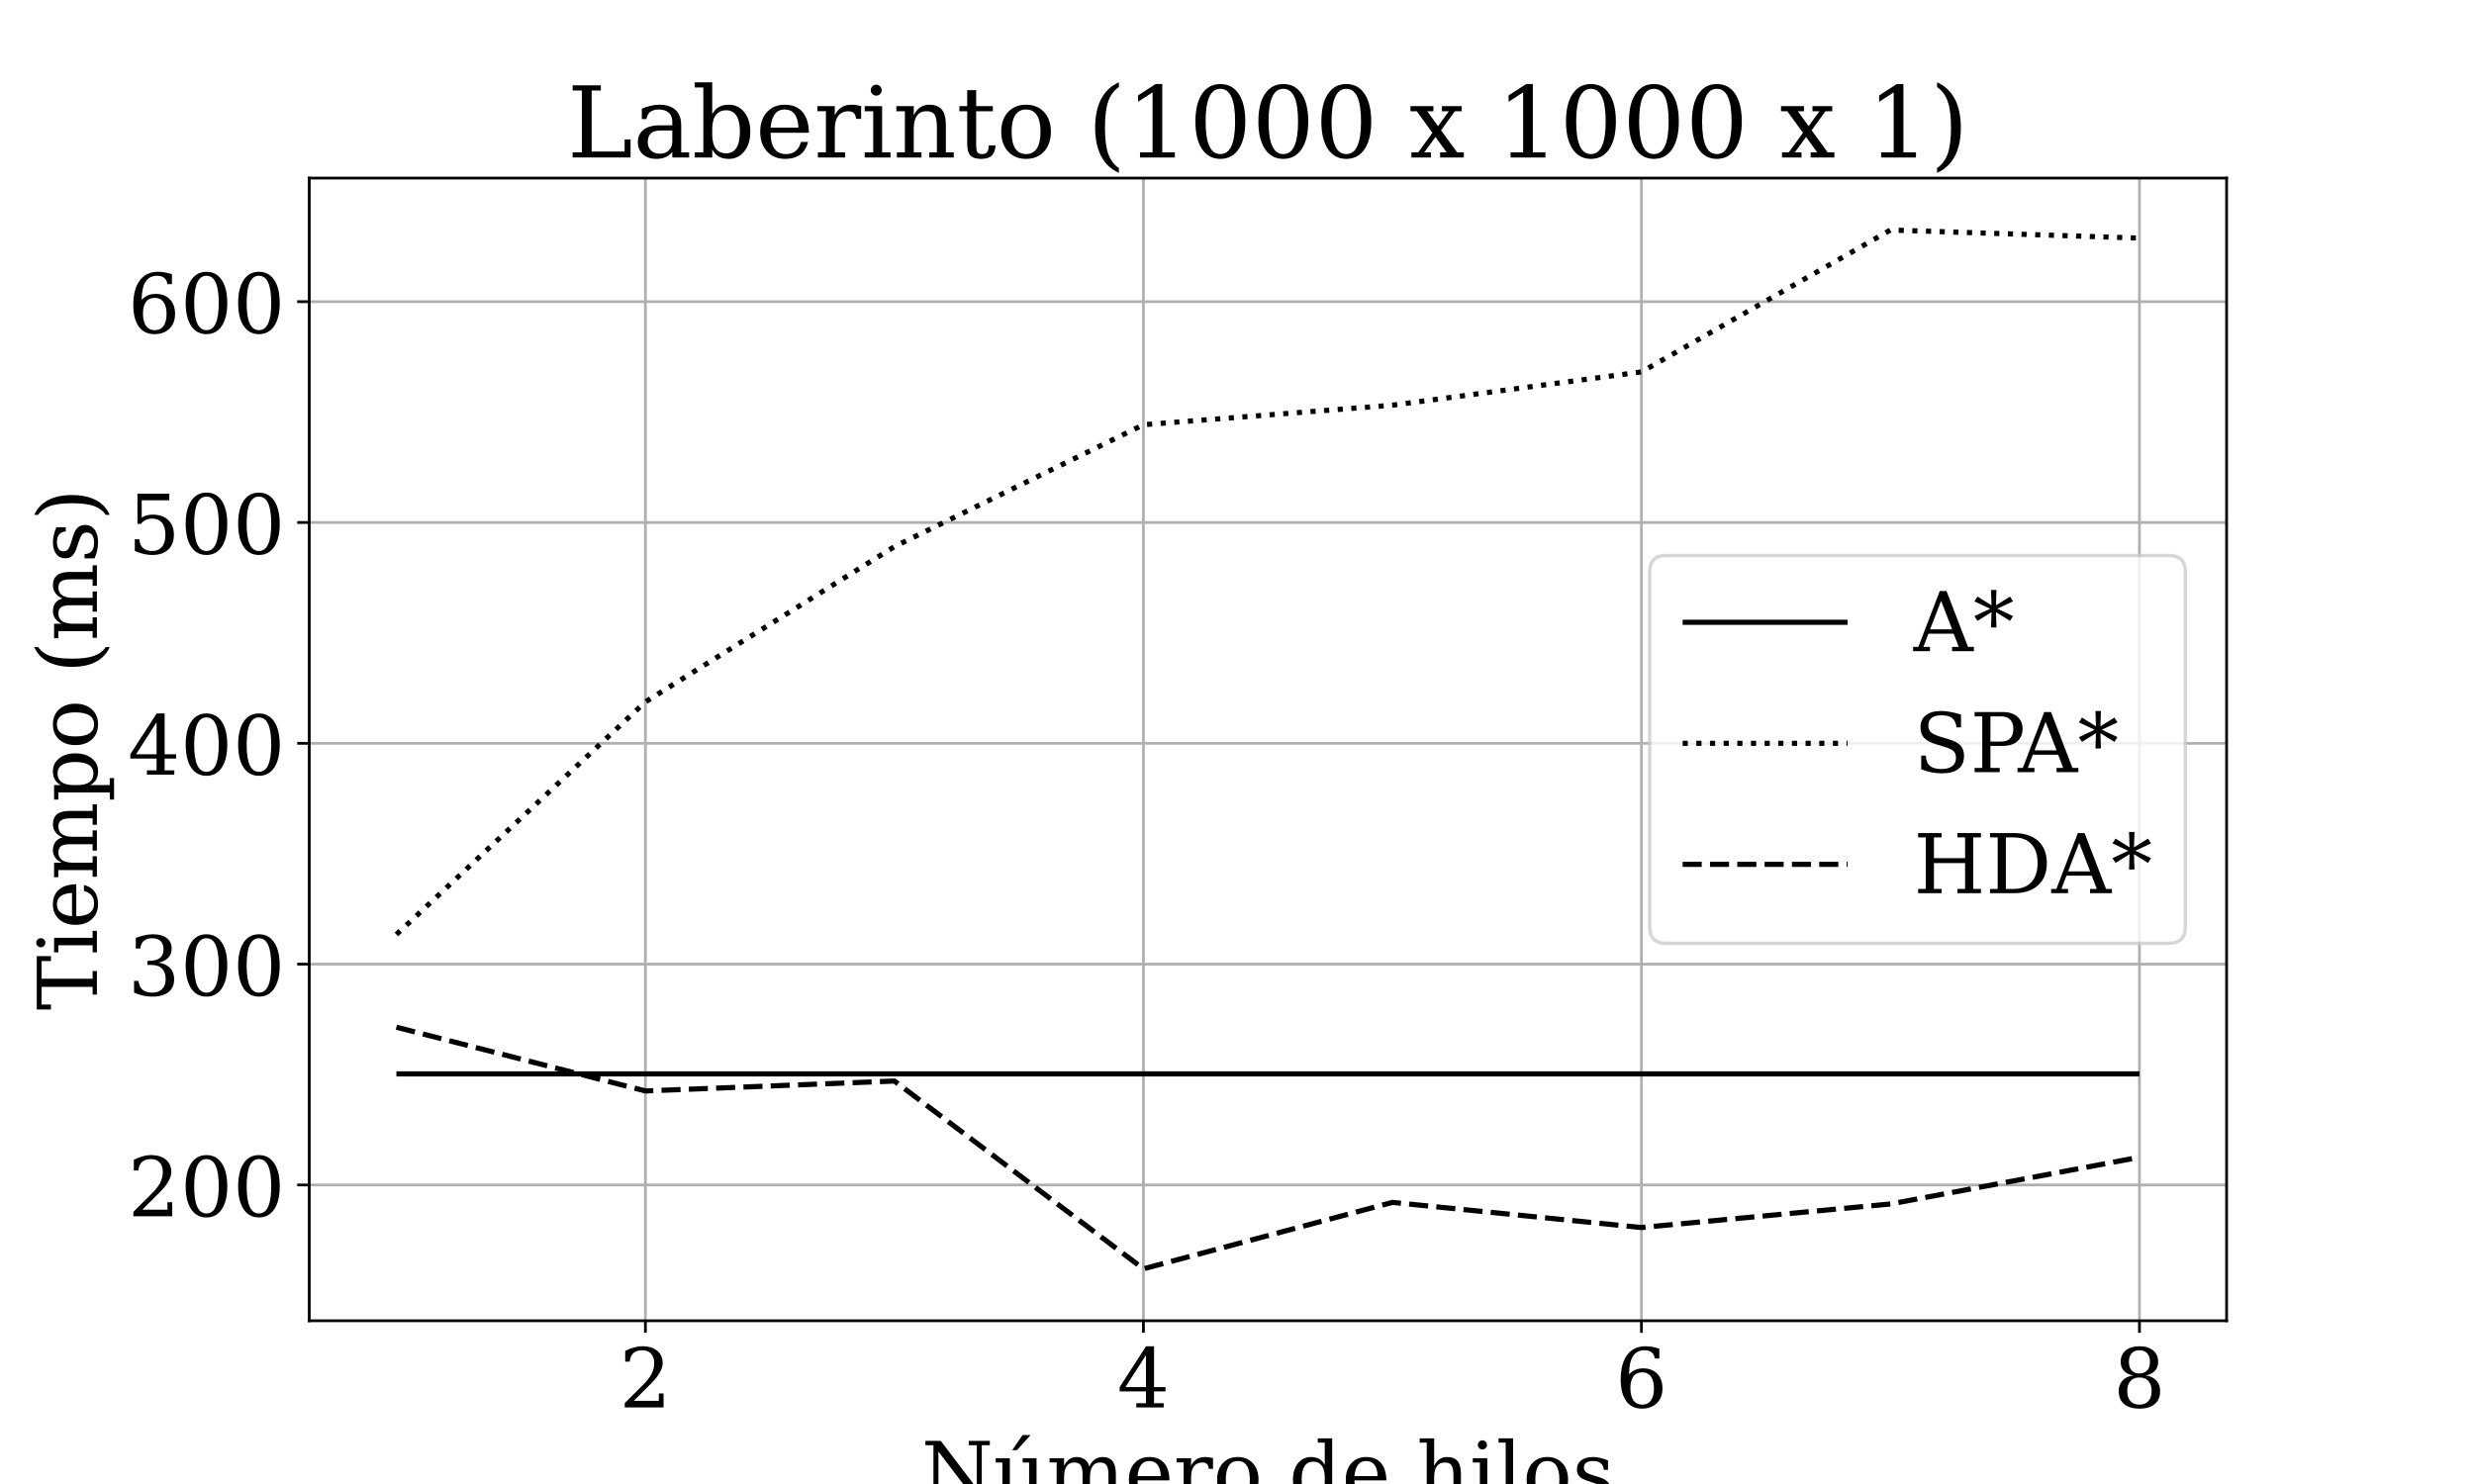
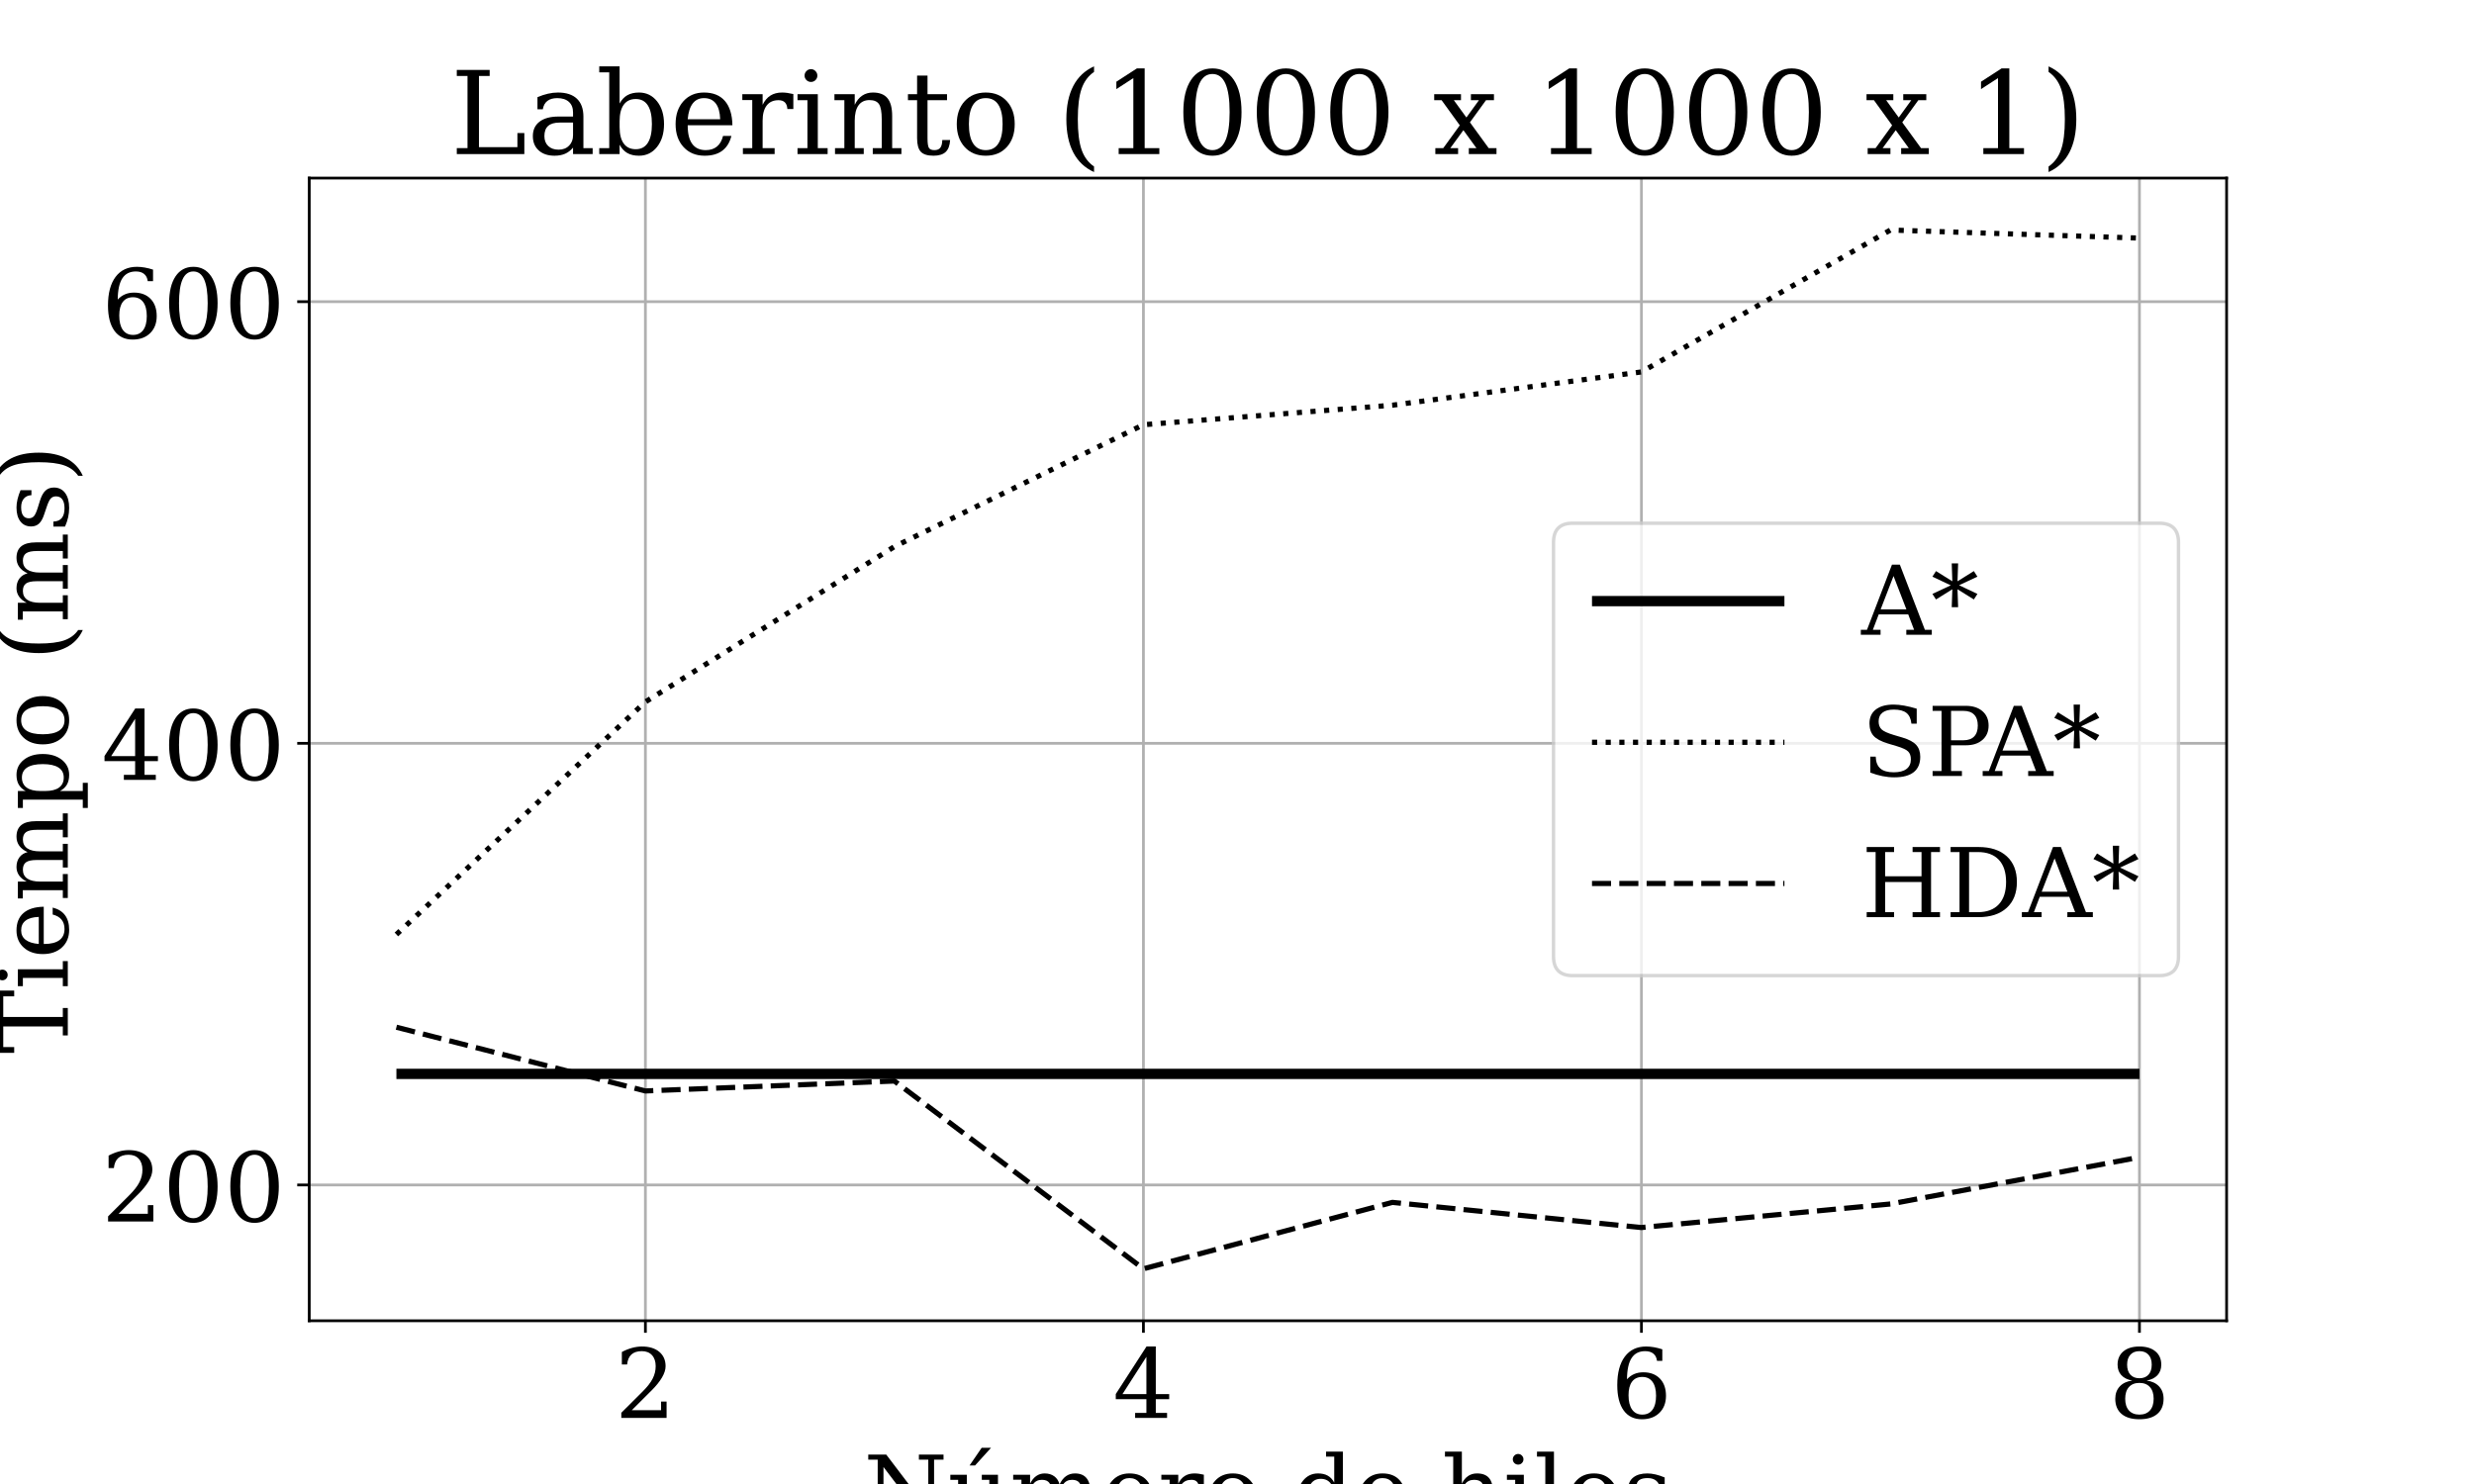
<svg xmlns="http://www.w3.org/2000/svg" xmlns:xlink="http://www.w3.org/1999/xlink" width="720pt" height="432pt" viewBox="0 0 720 432" version="1.1">
  <defs>
    <style type="text/css">*{stroke-linejoin: round; stroke-linecap: butt}</style>
  </defs>
  <g id="figure_1">
    <g id="patch_1">
      <path d="M 0 432  L 720 432  L 720 0  L 0 0  z " style="fill: #ffffff" />
    </g>
    <g id="axes_1">
      <g id="patch_2">
        <path d="M 90 384.48  L 648 384.48  L 648 51.84  L 90 51.84  z " style="fill: #ffffff" />
      </g>
      <g id="matplotlib.axis_1">
        <g id="xtick_1">
          <g id="line2d_1">
-             <path d="M 187.831 384.48  L 187.831 51.84  " clip-path="url(#p6b75eb0a8a)" style="fill: none; stroke: #b0b0b0; stroke-width: 0.8; stroke-linecap: square" />
+             <path d="M 187.831 384.48  L 187.831 51.84  " clip-path="url(#p260bf3b582)" style="fill: none; stroke: #b0b0b0; stroke-width: 0.8; stroke-linecap: square" />
          </g>
          <g id="line2d_2">
            <defs>
-               <path id="m449dcc0417" d="M 0 0  L 0 3.5  " style="stroke: #000000; stroke-width: 0.8" />
-             </defs>
-             <g>
-               <use xlink:href="#m449dcc0417" x="187.831" y="384.48" style="stroke: #000000; stroke-width: 0.8" />
+               <path id="m8ec7003265" d="M 0 0  L 0 3.5  " style="stroke: #000000; stroke-width: 0.8" />
+             </defs>
+             <g>
+               <use xlink:href="#m8ec7003265" x="187.831" y="384.48" style="stroke: #000000; stroke-width: 0.8" />
            </g>
          </g>
          <g id="text_1">
-             <g transform="translate(180.1962 409.7163) scale(0.24 -0.24)">
+             <g transform="translate(178.9237 412.7556) scale(0.28 -0.28)">
              <defs>
                <path id="DejaVuSerif-32" d="M 819 3553  L 469 3553  L 469 4384  Q 803 4563 1142 4656  Q 1481 4750 1806 4750  Q 2534 4750 2956 4397  Q 3378 4044 3378 3438  Q 3378 2753 2422 1800  Q 2347 1728 2309 1691  L 1131 513  L 3078 513  L 3078 1088  L 3444 1088  L 3444 0  L 434 0  L 434 341  L 1850 1753  Q 2319 2222 2519 2614  Q 2719 3006 2719 3438  Q 2719 3909 2473 4175  Q 2228 4441 1797 4441  Q 1350 4441 1106 4219  Q 863 3997 819 3553  z " transform="scale(0.015625)" />
              </defs>
              <use xlink:href="#DejaVuSerif-32" />
            </g>
          </g>
        </g>
        <g id="xtick_2">
          <g id="line2d_3">
-             <path d="M 332.766 384.48  L 332.766 51.84  " clip-path="url(#p6b75eb0a8a)" style="fill: none; stroke: #b0b0b0; stroke-width: 0.8; stroke-linecap: square" />
+             <path d="M 332.766 384.48  L 332.766 51.84  " clip-path="url(#p260bf3b582)" style="fill: none; stroke: #b0b0b0; stroke-width: 0.8; stroke-linecap: square" />
          </g>
          <g id="line2d_4">
            <g>
-               <use xlink:href="#m449dcc0417" x="332.766" y="384.48" style="stroke: #000000; stroke-width: 0.8" />
+               <use xlink:href="#m8ec7003265" x="332.766" y="384.48" style="stroke: #000000; stroke-width: 0.8" />
            </g>
          </g>
          <g id="text_2">
-             <g transform="translate(325.1312 409.7163) scale(0.24 -0.24)">
+             <g transform="translate(323.8587 412.7556) scale(0.28 -0.28)">
              <defs>
                <path id="DejaVuSerif-34" d="M 2234 1581  L 2234 4063  L 641 1581  L 2234 1581  z M 3609 0  L 1484 0  L 1484 331  L 2234 331  L 2234 1247  L 197 1247  L 197 1588  L 2241 4750  L 2859 4750  L 2859 1581  L 3750 1581  L 3750 1247  L 2859 1247  L 2859 331  L 3609 331  L 3609 0  z " transform="scale(0.015625)" />
              </defs>
              <use xlink:href="#DejaVuSerif-34" />
            </g>
          </g>
        </g>
        <g id="xtick_3">
          <g id="line2d_5">
-             <path d="M 477.701 384.48  L 477.701 51.84  " clip-path="url(#p6b75eb0a8a)" style="fill: none; stroke: #b0b0b0; stroke-width: 0.8; stroke-linecap: square" />
+             <path d="M 477.701 384.48  L 477.701 51.84  " clip-path="url(#p260bf3b582)" style="fill: none; stroke: #b0b0b0; stroke-width: 0.8; stroke-linecap: square" />
          </g>
          <g id="line2d_6">
            <g>
-               <use xlink:href="#m449dcc0417" x="477.701" y="384.48" style="stroke: #000000; stroke-width: 0.8" />
+               <use xlink:href="#m8ec7003265" x="477.701" y="384.48" style="stroke: #000000; stroke-width: 0.8" />
            </g>
          </g>
          <g id="text_3">
-             <g transform="translate(470.0663 409.7163) scale(0.24 -0.24)">
+             <g transform="translate(468.7938 412.7556) scale(0.28 -0.28)">
              <defs>
                <path id="DejaVuSerif-36" d="M 2094 219  Q 2534 219 2771 542  Q 3009 866 3009 1472  Q 3009 2078 2771 2401  Q 2534 2725 2094 2725  Q 1647 2725 1412 2412  Q 1178 2100 1178 1509  Q 1178 888 1415 553  Q 1653 219 2094 219  z M 1075 2569  Q 1288 2803 1556 2918  Q 1825 3034 2163 3034  Q 2859 3034 3264 2615  Q 3669 2197 3669 1472  Q 3669 763 3233 336  Q 2797 -91 2069 -91  Q 1278 -91 853 498  Q 428 1088 428 2181  Q 428 3406 931 4078  Q 1434 4750 2350 4750  Q 2597 4750 2869 4703  Q 3141 4656 3425 4563  L 3425 3794  L 3072 3794  Q 3034 4109 2831 4275  Q 2628 4441 2284 4441  Q 1678 4441 1381 3981  Q 1084 3522 1075 2569  z " transform="scale(0.015625)" />
              </defs>
              <use xlink:href="#DejaVuSerif-36" />
            </g>
          </g>
        </g>
        <g id="xtick_4">
          <g id="line2d_7">
-             <path d="M 622.636 384.48  L 622.636 51.84  " clip-path="url(#p6b75eb0a8a)" style="fill: none; stroke: #b0b0b0; stroke-width: 0.8; stroke-linecap: square" />
+             <path d="M 622.636 384.48  L 622.636 51.84  " clip-path="url(#p260bf3b582)" style="fill: none; stroke: #b0b0b0; stroke-width: 0.8; stroke-linecap: square" />
          </g>
          <g id="line2d_8">
            <g>
-               <use xlink:href="#m449dcc0417" x="622.636" y="384.48" style="stroke: #000000; stroke-width: 0.8" />
+               <use xlink:href="#m8ec7003265" x="622.636" y="384.48" style="stroke: #000000; stroke-width: 0.8" />
            </g>
          </g>
          <g id="text_4">
-             <g transform="translate(615.0014 409.7163) scale(0.24 -0.24)">
+             <g transform="translate(613.7289 412.7556) scale(0.28 -0.28)">
              <defs>
                <path id="DejaVuSerif-38" d="M 2981 1275  Q 2981 1775 2732 2051  Q 2484 2328 2034 2328  Q 1584 2328 1336 2051  Q 1088 1775 1088 1275  Q 1088 772 1336 495  Q 1584 219 2034 219  Q 2484 219 2732 495  Q 2981 772 2981 1275  z M 2853 3541  Q 2853 3966 2637 4203  Q 2422 4441 2034 4441  Q 1650 4441 1433 4203  Q 1216 3966 1216 3541  Q 1216 3113 1433 2875  Q 1650 2638 2034 2638  Q 2422 2638 2637 2875  Q 2853 3113 2853 3541  z M 2516 2484  Q 3047 2413 3344 2092  Q 3641 1772 3641 1275  Q 3641 619 3225 264  Q 2809 -91 2034 -91  Q 1263 -91 845 264  Q 428 619 428 1275  Q 428 1772 725 2092  Q 1022 2413 1556 2484  Q 1084 2569 832 2842  Q 581 3116 581 3541  Q 581 4103 968 4426  Q 1356 4750 2034 4750  Q 2713 4750 3100 4426  Q 3488 4103 3488 3541  Q 3488 3116 3236 2842  Q 2984 2569 2516 2484  z " transform="scale(0.015625)" />
              </defs>
              <use xlink:href="#DejaVuSerif-38" />
            </g>
          </g>
        </g>
        <g id="text_5">
-           <g transform="translate(268.1306 436.9438) scale(0.24 -0.24)">
+           <g transform="translate(251.3191 443.8544) scale(0.28 -0.28)">
            <defs>
              <path id="DejaVuSerif-4e" d="M 313 0  L 313 331  L 941 331  L 941 4331  L 313 4331  L 313 4666  L 1509 4666  L 4306 984  L 4306 4331  L 3681 4331  L 3681 4666  L 5319 4666  L 5319 4331  L 4691 4331  L 4691 -91  L 4313 -91  L 1325 3841  L 1325 331  L 1953 331  L 1953 0  L 313 0  z " transform="scale(0.015625)" />
              <path id="DejaVuSerif-fa" d="M 2266 3322  L 3341 3322  L 3341 331  L 3884 331  L 3884 0  L 2766 0  L 2766 588  Q 2606 256 2353 82  Q 2100 -91 1766 -91  Q 1213 -91 952 223  Q 691 538 691 1209  L 691 2988  L 172 2988  L 172 3322  L 1269 3322  L 1269 1388  Q 1269 781 1417 556  Q 1566 331 1947 331  Q 2347 331 2556 625  Q 2766 919 2766 1478  L 2766 2988  L 2266 2988  L 2266 3322  z M 2258 5119  L 2880 5119  L 1818 3944  L 1452 3944  L 2258 5119  z " transform="scale(0.015625)" />
              <path id="DejaVuSerif-6d" d="M 3316 2675  Q 3481 3041 3739 3227  Q 3997 3413 4341 3413  Q 4863 3413 5119 3089  Q 5375 2766 5375 2113  L 5375 331  L 5894 331  L 5894 0  L 4300 0  L 4300 331  L 4800 331  L 4800 2047  Q 4800 2556 4650 2772  Q 4500 2988 4153 2988  Q 3769 2988 3567 2697  Q 3366 2406 3366 1850  L 3366 331  L 3866 331  L 3866 0  L 2291 0  L 2291 331  L 2791 331  L 2791 2069  Q 2791 2566 2641 2777  Q 2491 2988 2144 2988  Q 1759 2988 1557 2697  Q 1356 2406 1356 1850  L 1356 331  L 1856 331  L 1856 0  L 263 0  L 263 331  L 781 331  L 781 2994  L 231 2994  L 231 3322  L 1356 3322  L 1356 2731  Q 1516 3063 1762 3238  Q 2009 3413 2322 3413  Q 2709 3413 2968 3220  Q 3228 3028 3316 2675  z " transform="scale(0.015625)" />
              <path id="DejaVuSerif-65" d="M 3469 1600  L 991 1600  L 991 1575  Q 991 903 1244 561  Q 1497 219 1991 219  Q 2369 219 2611 417  Q 2853 616 2950 1006  L 3413 1006  Q 3275 459 2904 184  Q 2534 -91 1931 -91  Q 1203 -91 761 389  Q 319 869 319 1663  Q 319 2450 753 2931  Q 1188 3413 1894 3413  Q 2647 3413 3050 2948  Q 3453 2484 3469 1600  z M 2791 1931  Q 2772 2513 2545 2808  Q 2319 3103 1894 3103  Q 1497 3103 1269 2806  Q 1041 2509 991 1931  L 2791 1931  z " transform="scale(0.015625)" />
              <path id="DejaVuSerif-72" d="M 3059 3328  L 3059 2497  L 2728 2497  Q 2713 2744 2591 2866  Q 2469 2988 2234 2988  Q 1809 2988 1582 2694  Q 1356 2400 1356 1850  L 1356 331  L 2022 331  L 2022 0  L 263 0  L 263 331  L 781 331  L 781 2994  L 231 2994  L 231 3322  L 1356 3322  L 1356 2731  Q 1525 3078 1790 3245  Q 2056 3413 2438 3413  Q 2578 3413 2733 3391  Q 2888 3369 3059 3328  z " transform="scale(0.015625)" />
              <path id="DejaVuSerif-6f" d="M 1925 219  Q 2388 219 2623 584  Q 2859 950 2859 1663  Q 2859 2375 2623 2739  Q 2388 3103 1925 3103  Q 1463 3103 1227 2739  Q 991 2375 991 1663  Q 991 950 1228 584  Q 1466 219 1925 219  z M 1925 -91  Q 1200 -91 759 389  Q 319 869 319 1663  Q 319 2456 758 2934  Q 1197 3413 1925 3413  Q 2653 3413 3092 2934  Q 3531 2456 3531 1663  Q 3531 869 3092 389  Q 2653 -91 1925 -91  z " transform="scale(0.015625)" />
              <path id="DejaVuSerif-20" transform="scale(0.015625)" />
              <path id="DejaVuSerif-64" d="M 3359 331  L 3909 331  L 3909 0  L 2784 0  L 2784 519  Q 2616 206 2355 57  Q 2094 -91 1709 -91  Q 1097 -91 708 395  Q 319 881 319 1663  Q 319 2444 706 2928  Q 1094 3413 1709 3413  Q 2094 3413 2355 3264  Q 2616 3116 2784 2803  L 2784 4531  L 2241 4531  L 2241 4863  L 3359 4863  L 3359 331  z M 2784 1497  L 2784 1825  Q 2784 2422 2554 2737  Q 2325 3053 1888 3053  Q 1444 3053 1217 2703  Q 991 2353 991 1663  Q 991 975 1217 622  Q 1444 269 1888 269  Q 2325 269 2554 583  Q 2784 897 2784 1497  z " transform="scale(0.015625)" />
              <path id="DejaVuSerif-68" d="M 263 0  L 263 331  L 781 331  L 781 4531  L 231 4531  L 231 4863  L 1356 4863  L 1356 2731  Q 1516 3069 1770 3241  Q 2025 3413 2363 3413  Q 2913 3413 3172 3097  Q 3431 2781 3431 2113  L 3431 331  L 3944 331  L 3944 0  L 2356 0  L 2356 331  L 2853 331  L 2853 1931  Q 2853 2541 2704 2764  Q 2556 2988 2175 2988  Q 1775 2988 1565 2697  Q 1356 2406 1356 1850  L 1356 331  L 1856 331  L 1856 0  L 263 0  z " transform="scale(0.015625)" />
              <path id="DejaVuSerif-69" d="M 622 4353  Q 622 4497 726 4603  Q 831 4709 978 4709  Q 1122 4709 1226 4603  Q 1331 4497 1331 4353  Q 1331 4206 1228 4103  Q 1125 4000 978 4000  Q 831 4000 726 4103  Q 622 4206 622 4353  z M 1356 331  L 1900 331  L 1900 0  L 231 0  L 231 331  L 781 331  L 781 2988  L 231 2988  L 231 3322  L 1356 3322  L 1356 331  z " transform="scale(0.015625)" />
              <path id="DejaVuSerif-6c" d="M 1313 331  L 1856 331  L 1856 0  L 184 0  L 184 331  L 738 331  L 738 4531  L 184 4531  L 184 4863  L 1313 4863  L 1313 331  z " transform="scale(0.015625)" />
              <path id="DejaVuSerif-73" d="M 359 184  L 359 959  L 691 959  Q 703 588 923 403  Q 1144 219 1575 219  Q 1963 219 2166 364  Q 2369 509 2369 788  Q 2369 1006 2220 1140  Q 2072 1275 1594 1428  L 1178 1569  Q 750 1706 558 1912  Q 366 2119 366 2438  Q 366 2894 700 3153  Q 1034 3413 1625 3413  Q 1888 3413 2178 3344  Q 2469 3275 2778 3144  L 2778 2419  L 2447 2419  Q 2434 2741 2221 2922  Q 2009 3103 1644 3103  Q 1281 3103 1095 2975  Q 909 2847 909 2591  Q 909 2381 1050 2254  Q 1191 2128 1613 1997  L 2069 1856  Q 2541 1709 2748 1489  Q 2956 1269 2956 922  Q 2956 450 2595 179  Q 2234 -91 1600 -91  Q 1278 -91 972 -22  Q 666 47 359 184  z " transform="scale(0.015625)" />
            </defs>
            <use xlink:href="#DejaVuSerif-4e" />
-             <use xlink:href="#DejaVuSerif-fa" transform="translate(87.5 0)" />
-             <use xlink:href="#DejaVuSerif-6d" transform="translate(151.9043 0)" />
-             <use xlink:href="#DejaVuSerif-65" transform="translate(246.7285 0)" />
-             <use xlink:href="#DejaVuSerif-72" transform="translate(305.9082 0)" />
-             <use xlink:href="#DejaVuSerif-6f" transform="translate(353.7109 0)" />
-             <use xlink:href="#DejaVuSerif-20" transform="translate(413.916 0)" />
-             <use xlink:href="#DejaVuSerif-64" transform="translate(445.7031 0)" />
-             <use xlink:href="#DejaVuSerif-65" transform="translate(509.7168 0)" />
-             <use xlink:href="#DejaVuSerif-20" transform="translate(568.8965 0)" />
-             <use xlink:href="#DejaVuSerif-68" transform="translate(600.6836 0)" />
-             <use xlink:href="#DejaVuSerif-69" transform="translate(665.0879 0)" />
-             <use xlink:href="#DejaVuSerif-6c" transform="translate(697.0703 0)" />
-             <use xlink:href="#DejaVuSerif-6f" transform="translate(729.0527 0)" />
-             <use xlink:href="#DejaVuSerif-73" transform="translate(789.2578 0)" />
+             <use xlink:href="#DejaVuSerif-fa" x="87.5" />
+             <use xlink:href="#DejaVuSerif-6d" x="151.904" />
+             <use xlink:href="#DejaVuSerif-65" x="246.729" />
+             <use xlink:href="#DejaVuSerif-72" x="305.908" />
+             <use xlink:href="#DejaVuSerif-6f" x="353.711" />
+             <use xlink:href="#DejaVuSerif-20" x="413.916" />
+             <use xlink:href="#DejaVuSerif-64" x="445.703" />
+             <use xlink:href="#DejaVuSerif-65" x="509.717" />
+             <use xlink:href="#DejaVuSerif-20" x="568.896" />
+             <use xlink:href="#DejaVuSerif-68" x="600.684" />
+             <use xlink:href="#DejaVuSerif-69" x="665.088" />
+             <use xlink:href="#DejaVuSerif-6c" x="697.07" />
+             <use xlink:href="#DejaVuSerif-6f" x="729.053" />
+             <use xlink:href="#DejaVuSerif-73" x="789.258" />
          </g>
        </g>
      </g>
      <g id="matplotlib.axis_2">
        <g id="ytick_1">
          <g id="line2d_9">
-             <path d="M 90 344.948  L 648 344.948  " clip-path="url(#p6b75eb0a8a)" style="fill: none; stroke: #b0b0b0; stroke-width: 0.8; stroke-linecap: square" />
+             <path d="M 90 344.948  L 648 344.948  " clip-path="url(#p260bf3b582)" style="fill: none; stroke: #b0b0b0; stroke-width: 0.8; stroke-linecap: square" />
          </g>
          <g id="line2d_10">
            <defs>
-               <path id="mba0b204981" d="M 0 0  L -3.5 0  " style="stroke: #000000; stroke-width: 0.8" />
-             </defs>
-             <g>
-               <use xlink:href="#mba0b204981" x="90" y="344.948" style="stroke: #000000; stroke-width: 0.8" />
+               <path id="mf610f3d95b" d="M 0 0  L -3.5 0  " style="stroke: #000000; stroke-width: 0.8" />
+             </defs>
+             <g>
+               <use xlink:href="#mf610f3d95b" x="90" y="344.948" style="stroke: #000000; stroke-width: 0.8" />
            </g>
          </g>
          <g id="text_6">
-             <g transform="translate(37.19 354.0664) scale(0.24 -0.24)">
+             <g transform="translate(29.555 355.5861) scale(0.28 -0.28)">
              <defs>
                <path id="DejaVuSerif-30" d="M 2034 219  Q 2513 219 2750 744  Q 2988 1269 2988 2328  Q 2988 3391 2750 3916  Q 2513 4441 2034 4441  Q 1556 4441 1318 3916  Q 1081 3391 1081 2328  Q 1081 1269 1318 744  Q 1556 219 2034 219  z M 2034 -91  Q 1275 -91 848 546  Q 422 1184 422 2328  Q 422 3475 848 4112  Q 1275 4750 2034 4750  Q 2797 4750 3222 4112  Q 3647 3475 3647 2328  Q 3647 1184 3222 546  Q 2797 -91 2034 -91  z " transform="scale(0.015625)" />
              </defs>
              <use xlink:href="#DejaVuSerif-32" />
-               <use xlink:href="#DejaVuSerif-30" transform="translate(63.62305 0)" />
-               <use xlink:href="#DejaVuSerif-30" transform="translate(127.2461 0)" />
+               <use xlink:href="#DejaVuSerif-30" x="63.623" />
+               <use xlink:href="#DejaVuSerif-30" x="127.246" />
            </g>
          </g>
        </g>
        <g id="ytick_2">
          <g id="line2d_11">
-             <path d="M 90 280.665  L 648 280.665  " clip-path="url(#p6b75eb0a8a)" style="fill: none; stroke: #b0b0b0; stroke-width: 0.8; stroke-linecap: square" />
+             <path d="M 90 216.381  L 648 216.381  " clip-path="url(#p260bf3b582)" style="fill: none; stroke: #b0b0b0; stroke-width: 0.8; stroke-linecap: square" />
          </g>
          <g id="line2d_12">
            <g>
-               <use xlink:href="#mba0b204981" x="90" y="280.665" style="stroke: #000000; stroke-width: 0.8" />
+               <use xlink:href="#mf610f3d95b" x="90" y="216.381" style="stroke: #000000; stroke-width: 0.8" />
            </g>
          </g>
          <g id="text_7">
-             <g transform="translate(37.19 289.7828) scale(0.24 -0.24)">
-               <defs>
-                 <path id="DejaVuSerif-33" d="M 622 4469  Q 988 4606 1323 4678  Q 1659 4750 1953 4750  Q 2638 4750 3022 4454  Q 3406 4159 3406 3634  Q 3406 3213 3140 2930  Q 2875 2647 2388 2547  Q 2963 2466 3280 2130  Q 3597 1794 3597 1259  Q 3597 606 3158 257  Q 2719 -91 1894 -91  Q 1528 -91 1179 -12  Q 831 66 488 225  L 488 1131  L 838 1131  Q 869 681 1141 450  Q 1413 219 1906 219  Q 2384 219 2661 495  Q 2938 772 2938 1253  Q 2938 1803 2653 2086  Q 2369 2369 1819 2369  L 1522 2369  L 1522 2688  L 1678 2688  Q 2225 2688 2498 2914  Q 2772 3141 2772 3597  Q 2772 4006 2547 4223  Q 2322 4441 1900 4441  Q 1478 4441 1245 4241  Q 1013 4041 972 3647  L 622 3647  L 622 4469  z " transform="scale(0.015625)" />
-               </defs>
-               <use xlink:href="#DejaVuSerif-33" />
-               <use xlink:href="#DejaVuSerif-30" transform="translate(63.62305 0)" />
-               <use xlink:href="#DejaVuSerif-30" transform="translate(127.2461 0)" />
+             <g transform="translate(29.555 227.0189) scale(0.28 -0.28)">
+               <use xlink:href="#DejaVuSerif-34" />
+               <use xlink:href="#DejaVuSerif-30" x="63.623" />
+               <use xlink:href="#DejaVuSerif-30" x="127.246" />
            </g>
          </g>
        </g>
        <g id="ytick_3">
          <g id="line2d_13">
-             <path d="M 90 216.381  L 648 216.381  " clip-path="url(#p6b75eb0a8a)" style="fill: none; stroke: #b0b0b0; stroke-width: 0.8; stroke-linecap: square" />
+             <path d="M 90 87.814  L 648 87.814  " clip-path="url(#p260bf3b582)" style="fill: none; stroke: #b0b0b0; stroke-width: 0.8; stroke-linecap: square" />
          </g>
          <g id="line2d_14">
            <g>
-               <use xlink:href="#mba0b204981" x="90" y="216.381" style="stroke: #000000; stroke-width: 0.8" />
+               <use xlink:href="#mf610f3d95b" x="90" y="87.814" style="stroke: #000000; stroke-width: 0.8" />
            </g>
          </g>
          <g id="text_8">
-             <g transform="translate(37.19 225.4992) scale(0.24 -0.24)">
-               <use xlink:href="#DejaVuSerif-34" />
-               <use xlink:href="#DejaVuSerif-30" transform="translate(63.62305 0)" />
-               <use xlink:href="#DejaVuSerif-30" transform="translate(127.2461 0)" />
-             </g>
-           </g>
-         </g>
-         <g id="ytick_4">
-           <g id="line2d_15">
-             <path d="M 90 152.097  L 648 152.097  " clip-path="url(#p6b75eb0a8a)" style="fill: none; stroke: #b0b0b0; stroke-width: 0.8; stroke-linecap: square" />
-           </g>
-           <g id="line2d_16">
-             <g>
-               <use xlink:href="#mba0b204981" x="90" y="152.097" style="stroke: #000000; stroke-width: 0.8" />
-             </g>
-           </g>
-           <g id="text_9">
-             <g transform="translate(37.19 161.2156) scale(0.24 -0.24)">
-               <defs>
-                 <path id="DejaVuSerif-35" d="M 3219 4666  L 3219 4153  L 1081 4153  L 1081 2816  Q 1244 2928 1461 2984  Q 1678 3041 1947 3041  Q 2703 3041 3140 2622  Q 3578 2203 3578 1478  Q 3578 738 3136 323  Q 2694 -91 1894 -91  Q 1572 -91 1234 -12  Q 897 66 544 225  L 544 1131  L 897 1131  Q 925 688 1179 453  Q 1434 219 1894 219  Q 2388 219 2653 544  Q 2919 869 2919 1478  Q 2919 2084 2655 2407  Q 2391 2731 1894 2731  Q 1613 2731 1398 2631  Q 1184 2531 1019 2322  L 750 2322  L 750 4666  L 3219 4666  z " transform="scale(0.015625)" />
-               </defs>
-               <use xlink:href="#DejaVuSerif-35" />
-               <use xlink:href="#DejaVuSerif-30" transform="translate(63.62305 0)" />
-               <use xlink:href="#DejaVuSerif-30" transform="translate(127.2461 0)" />
-             </g>
-           </g>
-         </g>
-         <g id="ytick_5">
-           <g id="line2d_17">
-             <path d="M 90 87.814  L 648 87.814  " clip-path="url(#p6b75eb0a8a)" style="fill: none; stroke: #b0b0b0; stroke-width: 0.8; stroke-linecap: square" />
-           </g>
-           <g id="line2d_18">
-             <g>
-               <use xlink:href="#mba0b204981" x="90" y="87.814" style="stroke: #000000; stroke-width: 0.8" />
-             </g>
-           </g>
-           <g id="text_10">
-             <g transform="translate(37.19 96.93201) scale(0.24 -0.24)">
+             <g transform="translate(29.555 98.45169) scale(0.28 -0.28)">
              <use xlink:href="#DejaVuSerif-36" />
-               <use xlink:href="#DejaVuSerif-30" transform="translate(63.62305 0)" />
-               <use xlink:href="#DejaVuSerif-30" transform="translate(127.2461 0)" />
-             </g>
-           </g>
-         </g>
-         <g id="text_11">
-           <g transform="translate(28.19875 294.105) rotate(-90) scale(0.24 -0.24)">
+               <use xlink:href="#DejaVuSerif-30" x="63.623" />
+               <use xlink:href="#DejaVuSerif-30" x="127.246" />
+             </g>
+           </g>
+         </g>
+         <g id="text_9">
+           <g transform="translate(19.73187 306.7625) rotate(-90) scale(0.28 -0.28)">
            <defs>
              <path id="DejaVuSerif-54" d="M 1222 0  L 1222 331  L 1819 331  L 1819 4294  L 447 4294  L 447 3566  L 63 3566  L 63 4666  L 4206 4666  L 4206 3566  L 3822 3566  L 3822 4294  L 2450 4294  L 2450 331  L 3047 331  L 3047 0  L 1222 0  z " transform="scale(0.015625)" />
              <path id="DejaVuSerif-70" d="M 1313 1825  L 1313 1497  Q 1313 897 1542 583  Q 1772 269 2209 269  Q 2650 269 2876 622  Q 3103 975 3103 1663  Q 3103 2353 2876 2703  Q 2650 3053 2209 3053  Q 1772 3053 1542 2737  Q 1313 2422 1313 1825  z M 738 2988  L 184 2988  L 184 3322  L 1313 3322  L 1313 2803  Q 1481 3116 1742 3264  Q 2003 3413 2388 3413  Q 3000 3413 3387 2928  Q 3775 2444 3775 1663  Q 3775 881 3387 395  Q 3000 -91 2388 -91  Q 2003 -91 1742 57  Q 1481 206 1313 519  L 1313 -997  L 1856 -997  L 1856 -1331  L 184 -1331  L 184 -997  L 738 -997  L 738 2988  z " transform="scale(0.015625)" />
              <path id="DejaVuSerif-28" d="M 2041 -997  Q 1281 -656 893 83  Q 506 822 506 1931  Q 506 3044 893 3783  Q 1281 4522 2041 4863  L 2041 4556  Q 1559 4225 1350 3623  Q 1141 3022 1141 1931  Q 1141 844 1350 242  Q 1559 -359 2041 -691  L 2041 -997  z " transform="scale(0.015625)" />
              <path id="DejaVuSerif-29" d="M 453 -997  L 453 -691  Q 934 -359 1145 242  Q 1356 844 1356 1931  Q 1356 3022 1145 3623  Q 934 4225 453 4556  L 453 4863  Q 1216 4522 1603 3783  Q 1991 3044 1991 1931  Q 1991 822 1603 83  Q 1216 -656 453 -997  z " transform="scale(0.015625)" />
            </defs>
            <use xlink:href="#DejaVuSerif-54" />
-             <use xlink:href="#DejaVuSerif-69" transform="translate(66.69922 0)" />
-             <use xlink:href="#DejaVuSerif-65" transform="translate(98.68164 0)" />
-             <use xlink:href="#DejaVuSerif-6d" transform="translate(157.8613 0)" />
-             <use xlink:href="#DejaVuSerif-70" transform="translate(252.6855 0)" />
-             <use xlink:href="#DejaVuSerif-6f" transform="translate(316.6992 0)" />
-             <use xlink:href="#DejaVuSerif-20" transform="translate(376.9043 0)" />
-             <use xlink:href="#DejaVuSerif-28" transform="translate(408.6914 0)" />
-             <use xlink:href="#DejaVuSerif-6d" transform="translate(447.7051 0)" />
-             <use xlink:href="#DejaVuSerif-73" transform="translate(542.5293 0)" />
-             <use xlink:href="#DejaVuSerif-29" transform="translate(593.8477 0)" />
+             <use xlink:href="#DejaVuSerif-69" x="66.699" />
+             <use xlink:href="#DejaVuSerif-65" x="98.682" />
+             <use xlink:href="#DejaVuSerif-6d" x="157.861" />
+             <use xlink:href="#DejaVuSerif-70" x="252.686" />
+             <use xlink:href="#DejaVuSerif-6f" x="316.699" />
+             <use xlink:href="#DejaVuSerif-20" x="376.904" />
+             <use xlink:href="#DejaVuSerif-28" x="408.691" />
+             <use xlink:href="#DejaVuSerif-6d" x="447.705" />
+             <use xlink:href="#DejaVuSerif-73" x="542.529" />
+             <use xlink:href="#DejaVuSerif-29" x="593.848" />
          </g>
        </g>
      </g>
      <g id="LineCollection_1">
-         <path d="M 115.364 312.609  L 622.636 312.609  " clip-path="url(#p6b75eb0a8a)" style="fill: none; stroke: #000000; stroke-width: 1.5" />
-       </g>
-       <g id="line2d_19">
-         <path d="M 115.364 272.018  L 187.831 204.316  L 260.299 159.128  L 332.766 123.643  L 405.234 117.955  L 477.701 108.274  L 550.169 66.96  L 622.636 69.307  " clip-path="url(#p6b75eb0a8a)" style="fill: none; stroke-dasharray: 1.5,2.475; stroke-dashoffset: 0; stroke: #000000; stroke-width: 1.5" />
-       </g>
-       <g id="line2d_20">
-         <path d="M 115.364 299.027  L 187.831 317.582  L 260.299 314.696  L 332.766 369.36  L 405.234 350.019  L 477.701 357.34  L 550.169 350.486  L 622.636 336.885  " clip-path="url(#p6b75eb0a8a)" style="fill: none; stroke-dasharray: 5.55,2.4; stroke-dashoffset: 0; stroke: #000000; stroke-width: 1.5" />
+         <path d="M 115.364 312.609  L 622.636 312.609  " clip-path="url(#p260bf3b582)" style="fill: none; stroke: #000000; stroke-width: 3" />
+       </g>
+       <g id="line2d_15">
+         <path d="M 115.364 272.018  L 187.831 204.316  L 260.299 159.128  L 332.766 123.643  L 405.234 117.955  L 477.701 108.274  L 550.169 66.96  L 622.636 69.307  " clip-path="url(#p260bf3b582)" style="fill: none; stroke-dasharray: 1.5,2.475; stroke-dashoffset: 0; stroke: #000000; stroke-width: 1.5" />
+       </g>
+       <g id="line2d_16">
+         <path d="M 115.364 299.027  L 187.831 317.582  L 260.299 314.696  L 332.766 369.36  L 405.234 350.019  L 477.701 357.34  L 550.169 350.486  L 622.636 336.885  " clip-path="url(#p260bf3b582)" style="fill: none; stroke-dasharray: 5.55,2.4; stroke-dashoffset: 0; stroke: #000000; stroke-width: 1.5" />
      </g>
      <g id="patch_3">
        <path d="M 90 384.48  L 90 51.84  " style="fill: none; stroke: #000000; stroke-width: 0.8; stroke-linejoin: miter; stroke-linecap: square" />
      </g>
      <g id="patch_4">
        <path d="M 648 384.48  L 648 51.84  " style="fill: none; stroke: #000000; stroke-width: 0.8; stroke-linejoin: miter; stroke-linecap: square" />
      </g>
      <g id="patch_5">
        <path d="M 90 384.48  L 648 384.48  " style="fill: none; stroke: #000000; stroke-width: 0.8; stroke-linejoin: miter; stroke-linecap: square" />
      </g>
      <g id="patch_6">
        <path d="M 90 51.84  L 648 51.84  " style="fill: none; stroke: #000000; stroke-width: 0.8; stroke-linejoin: miter; stroke-linecap: square" />
      </g>
-       <g id="text_12">
-         <g transform="translate(165.0735 45.84) scale(0.288 -0.288)">
+       <g id="text_10">
+         <g transform="translate(131.0857 44.85225) scale(0.336 -0.336)">
          <defs>
            <path id="DejaVuSerif-4c" d="M 353 0  L 353 331  L 947 331  L 947 4331  L 353 4331  L 353 4666  L 2175 4666  L 2175 4331  L 1581 4331  L 1581 384  L 3713 384  L 3713 1166  L 4097 1166  L 4097 0  L 353 0  z " transform="scale(0.015625)" />
            <path id="DejaVuSerif-61" d="M 2547 1044  L 2547 1747  L 1806 1747  Q 1378 1747 1168 1562  Q 959 1378 959 997  Q 959 650 1171 447  Q 1384 244 1747 244  Q 2106 244 2326 466  Q 2547 688 2547 1044  z M 3122 2075  L 3122 331  L 3634 331  L 3634 0  L 2547 0  L 2547 359  Q 2356 128 2106 18  Q 1856 -91 1522 -91  Q 969 -91 644 203  Q 319 497 319 997  Q 319 1513 691 1797  Q 1063 2081 1741 2081  L 2547 2081  L 2547 2309  Q 2547 2688 2317 2895  Q 2088 3103 1672 3103  Q 1328 3103 1125 2947  Q 922 2791 872 2484  L 575 2484  L 575 3156  Q 875 3284 1158 3348  Q 1441 3413 1709 3413  Q 2400 3413 2761 3070  Q 3122 2728 3122 2075  z " transform="scale(0.015625)" />
            <path id="DejaVuSerif-62" d="M 738 331  L 738 4531  L 184 4531  L 184 4863  L 1313 4863  L 1313 2803  Q 1481 3116 1742 3264  Q 2003 3413 2388 3413  Q 3000 3413 3387 2928  Q 3775 2444 3775 1663  Q 3775 881 3387 395  Q 3000 -91 2388 -91  Q 2003 -91 1742 57  Q 1481 206 1313 519  L 1313 0  L 184 0  L 184 331  L 738 331  z M 1313 1497  Q 1313 897 1542 583  Q 1772 269 2209 269  Q 2650 269 2876 622  Q 3103 975 3103 1663  Q 3103 2353 2876 2703  Q 2650 3053 2209 3053  Q 1772 3053 1542 2737  Q 1313 2422 1313 1825  L 1313 1497  z " transform="scale(0.015625)" />
            <path id="DejaVuSerif-6e" d="M 263 0  L 263 331  L 781 331  L 781 2988  L 231 2988  L 231 3322  L 1356 3322  L 1356 2731  Q 1516 3069 1770 3241  Q 2025 3413 2363 3413  Q 2913 3413 3172 3097  Q 3431 2781 3431 2113  L 3431 331  L 3944 331  L 3944 0  L 2356 0  L 2356 331  L 2853 331  L 2853 1931  Q 2853 2541 2703 2767  Q 2553 2994 2175 2994  Q 1775 2994 1565 2701  Q 1356 2409 1356 1850  L 1356 331  L 1856 331  L 1856 0  L 263 0  z " transform="scale(0.015625)" />
            <path id="DejaVuSerif-74" d="M 691 2988  L 184 2988  L 184 3322  L 691 3322  L 691 4353  L 1269 4353  L 1269 3322  L 2350 3322  L 2350 2988  L 1269 2988  L 1269 878  Q 1269 456 1350 337  Q 1431 219 1650 219  Q 1875 219 1978 351  Q 2081 484 2088 781  L 2522 781  Q 2497 328 2275 118  Q 2053 -91 1600 -91  Q 1103 -91 897 129  Q 691 350 691 878  L 691 2988  z " transform="scale(0.015625)" />
            <path id="DejaVuSerif-31" d="M 909 0  L 909 331  L 1722 331  L 1722 4213  L 781 3603  L 781 4013  L 1919 4750  L 2350 4750  L 2350 331  L 3163 331  L 3163 0  L 909 0  z " transform="scale(0.015625)" />
            <path id="DejaVuSerif-78" d="M 1863 2028  L 2559 2988  L 2113 2988  L 2113 3322  L 3391 3322  L 3391 2988  L 2950 2988  L 2059 1759  L 3097 331  L 3531 331  L 3531 0  L 1997 0  L 1997 331  L 2419 331  L 1697 1325  L 972 331  L 1403 331  L 1403 0  L 141 0  L 141 331  L 581 331  L 1497 1594  L 488 2988  L 78 2988  L 78 3322  L 1563 3322  L 1563 2988  L 1166 2988  L 1863 2028  z " transform="scale(0.015625)" />
          </defs>
          <use xlink:href="#DejaVuSerif-4c" />
-           <use xlink:href="#DejaVuSerif-61" transform="translate(66.40625 0)" />
-           <use xlink:href="#DejaVuSerif-62" transform="translate(126.0254 0)" />
-           <use xlink:href="#DejaVuSerif-65" transform="translate(190.0391 0)" />
-           <use xlink:href="#DejaVuSerif-72" transform="translate(249.2188 0)" />
-           <use xlink:href="#DejaVuSerif-69" transform="translate(297.0215 0)" />
-           <use xlink:href="#DejaVuSerif-6e" transform="translate(329.0039 0)" />
-           <use xlink:href="#DejaVuSerif-74" transform="translate(393.4082 0)" />
-           <use xlink:href="#DejaVuSerif-6f" transform="translate(433.5938 0)" />
-           <use xlink:href="#DejaVuSerif-20" transform="translate(493.7988 0)" />
-           <use xlink:href="#DejaVuSerif-28" transform="translate(525.5859 0)" />
-           <use xlink:href="#DejaVuSerif-31" transform="translate(564.5996 0)" />
-           <use xlink:href="#DejaVuSerif-30" transform="translate(628.2227 0)" />
-           <use xlink:href="#DejaVuSerif-30" transform="translate(691.8457 0)" />
-           <use xlink:href="#DejaVuSerif-30" transform="translate(755.4688 0)" />
-           <use xlink:href="#DejaVuSerif-20" transform="translate(819.0918 0)" />
-           <use xlink:href="#DejaVuSerif-78" transform="translate(850.8789 0)" />
-           <use xlink:href="#DejaVuSerif-20" transform="translate(907.2754 0)" />
-           <use xlink:href="#DejaVuSerif-31" transform="translate(939.0625 0)" />
-           <use xlink:href="#DejaVuSerif-30" transform="translate(1002.686 0)" />
-           <use xlink:href="#DejaVuSerif-30" transform="translate(1066.309 0)" />
-           <use xlink:href="#DejaVuSerif-30" transform="translate(1129.932 0)" />
-           <use xlink:href="#DejaVuSerif-20" transform="translate(1193.555 0)" />
-           <use xlink:href="#DejaVuSerif-78" transform="translate(1225.342 0)" />
-           <use xlink:href="#DejaVuSerif-20" transform="translate(1281.738 0)" />
-           <use xlink:href="#DejaVuSerif-31" transform="translate(1313.525 0)" />
-           <use xlink:href="#DejaVuSerif-29" transform="translate(1377.148 0)" />
+           <use xlink:href="#DejaVuSerif-61" x="66.406" />
+           <use xlink:href="#DejaVuSerif-62" x="126.025" />
+           <use xlink:href="#DejaVuSerif-65" x="190.039" />
+           <use xlink:href="#DejaVuSerif-72" x="249.219" />
+           <use xlink:href="#DejaVuSerif-69" x="297.021" />
+           <use xlink:href="#DejaVuSerif-6e" x="329.004" />
+           <use xlink:href="#DejaVuSerif-74" x="393.408" />
+           <use xlink:href="#DejaVuSerif-6f" x="433.594" />
+           <use xlink:href="#DejaVuSerif-20" x="493.799" />
+           <use xlink:href="#DejaVuSerif-28" x="525.586" />
+           <use xlink:href="#DejaVuSerif-31" x="564.6" />
+           <use xlink:href="#DejaVuSerif-30" x="628.223" />
+           <use xlink:href="#DejaVuSerif-30" x="691.846" />
+           <use xlink:href="#DejaVuSerif-30" x="755.469" />
+           <use xlink:href="#DejaVuSerif-20" x="819.092" />
+           <use xlink:href="#DejaVuSerif-78" x="850.879" />
+           <use xlink:href="#DejaVuSerif-20" x="907.275" />
+           <use xlink:href="#DejaVuSerif-31" x="939.062" />
+           <use xlink:href="#DejaVuSerif-30" x="1002.686" />
+           <use xlink:href="#DejaVuSerif-30" x="1066.309" />
+           <use xlink:href="#DejaVuSerif-30" x="1129.932" />
+           <use xlink:href="#DejaVuSerif-20" x="1193.555" />
+           <use xlink:href="#DejaVuSerif-78" x="1225.342" />
+           <use xlink:href="#DejaVuSerif-20" x="1281.738" />
+           <use xlink:href="#DejaVuSerif-31" x="1313.525" />
+           <use xlink:href="#DejaVuSerif-29" x="1377.148" />
        </g>
      </g>
      <g id="legend_1">
        <g id="patch_7">
-           <path d="M 484.897 274.601  L 631.2 274.601  Q 636 274.601 636 269.801  L 636 166.519  Q 636 161.719 631.2 161.719  L 484.897 161.719  Q 480.098 161.719 480.098 166.519  L 480.098 269.801  Q 480.098 274.601 484.897 274.601  z " style="fill: #ffffff; opacity: 0.8; stroke: #cccccc; stroke-linejoin: miter" />
-         </g>
-         <g id="line2d_21">
-           <path d="M 489.697 181.155  L 537.697 181.155  " style="fill: none; stroke: #000000; stroke-width: 1.5" />
-         </g>
-         <g id="text_13">
-           <g transform="translate(556.8975 189.555) scale(0.24 -0.24)">
+           <path d="M 457.714 284.008  L 628.4 284.008  Q 634 284.008 634 278.408  L 634 157.912  Q 634 152.312 628.4 152.312  L 457.714 152.312  Q 452.114 152.312 452.114 157.912  L 452.114 278.408  Q 452.114 284.008 457.714 284.008  z " style="fill: #ffffff; opacity: 0.8; stroke: #cccccc; stroke-linejoin: miter" />
+         </g>
+         <g id="line2d_17">
+           <path d="M 463.314 174.988  L 519.314 174.988  " style="fill: none; stroke: #000000; stroke-width: 3" />
+         </g>
+         <g id="text_11">
+           <g transform="translate(541.7138 184.7875) scale(0.28 -0.28)">
            <defs>
              <path id="DejaVuSerif-41" d="M 1281 1691  L 2994 1691  L 2138 3909  L 1281 1691  z M -38 0  L -38 331  L 372 331  L 2034 4666  L 2559 4666  L 4225 331  L 4684 331  L 4684 0  L 2988 0  L 2988 331  L 3506 331  L 3116 1356  L 1153 1356  L 763 331  L 1275 331  L 1275 0  L -38 0  z " transform="scale(0.015625)" />
              <path id="DejaVuSerif-2a" d="M 3097 3866  L 1875 3297  L 3097 2719  L 2859 2350  L 1772 3028  L 1813 1838  L 1388 1838  L 1428 3028  L 341 2350  L 103 2719  L 1325 3291  L 103 3866  L 341 4238  L 1428 3559  L 1388 4750  L 1813 4750  L 1772 3559  L 2859 4238  L 3097 3866  z " transform="scale(0.015625)" />
            </defs>
            <use xlink:href="#DejaVuSerif-41" />
-             <use xlink:href="#DejaVuSerif-2a" transform="translate(72.2168 0)" />
-           </g>
-         </g>
-         <g id="line2d_22">
-           <path d="M 489.697 216.382  L 513.697 216.382  L 537.697 216.382  " style="fill: none; stroke-dasharray: 1.5,2.475; stroke-dashoffset: 0; stroke: #000000; stroke-width: 1.5" />
-         </g>
-         <g id="text_14">
-           <g transform="translate(556.8975 224.7825) scale(0.24 -0.24)">
+             <use xlink:href="#DejaVuSerif-2a" x="72.217" />
+           </g>
+         </g>
+         <g id="line2d_18">
+           <path d="M 463.314 216.086  L 491.314 216.086  L 519.314 216.086  " style="fill: none; stroke-dasharray: 1.5,2.475; stroke-dashoffset: 0; stroke: #000000; stroke-width: 1.5" />
+         </g>
+         <g id="text_12">
+           <g transform="translate(541.7138 225.8862) scale(0.28 -0.28)">
            <defs>
              <path id="DejaVuSerif-53" d="M 594 225  L 594 1288  L 953 1284  Q 969 753 1261 498  Q 1553 244 2150 244  Q 2706 244 2998 464  Q 3291 684 3291 1106  Q 3291 1444 3114 1625  Q 2938 1806 2369 1978  L 1753 2163  Q 1084 2366 811 2669  Q 538 2972 538 3500  Q 538 4094 959 4422  Q 1381 4750 2144 4750  Q 2469 4750 2856 4679  Q 3244 4609 3681 4475  L 3681 3481  L 3328 3481  Q 3275 3975 2998 4195  Q 2722 4416 2156 4416  Q 1663 4416 1405 4214  Q 1147 4013 1147 3628  Q 1147 3294 1340 3103  Q 1534 2913 2163 2725  L 2741 2553  Q 3375 2363 3645 2067  Q 3916 1772 3916 1275  Q 3916 597 3481 253  Q 3047 -91 2188 -91  Q 1803 -91 1404 -12  Q 1006 66 594 225  z " transform="scale(0.015625)" />
              <path id="DejaVuSerif-50" d="M 1581 2375  L 2406 2375  Q 2872 2375 3115 2626  Q 3359 2878 3359 3353  Q 3359 3831 3115 4081  Q 2872 4331 2406 4331  L 1581 4331  L 1581 2375  z M 353 0  L 353 331  L 947 331  L 947 4331  L 353 4331  L 353 4666  L 2559 4666  Q 3259 4666 3668 4311  Q 4078 3956 4078 3353  Q 4078 2753 3668 2397  Q 3259 2041 2559 2041  L 1581 2041  L 1581 331  L 2303 331  L 2303 0  L 353 0  z " transform="scale(0.015625)" />
            </defs>
            <use xlink:href="#DejaVuSerif-53" />
-             <use xlink:href="#DejaVuSerif-50" transform="translate(68.50586 0)" />
-             <use xlink:href="#DejaVuSerif-41" transform="translate(126.666 0)" />
-             <use xlink:href="#DejaVuSerif-2a" transform="translate(198.8828 0)" />
-           </g>
-         </g>
-         <g id="line2d_23">
-           <path d="M 489.697 251.61  L 513.697 251.61  L 537.697 251.61  " style="fill: none; stroke-dasharray: 5.55,2.4; stroke-dashoffset: 0; stroke: #000000; stroke-width: 1.5" />
-         </g>
-         <g id="text_15">
-           <g transform="translate(556.8975 260.01) scale(0.24 -0.24)">
+             <use xlink:href="#DejaVuSerif-50" x="68.506" />
+             <use xlink:href="#DejaVuSerif-41" x="126.666" />
+             <use xlink:href="#DejaVuSerif-2a" x="198.883" />
+           </g>
+         </g>
+         <g id="line2d_19">
+           <path d="M 463.314 257.185  L 491.314 257.185  L 519.314 257.185  " style="fill: none; stroke-dasharray: 5.55,2.4; stroke-dashoffset: 0; stroke: #000000; stroke-width: 1.5" />
+         </g>
+         <g id="text_13">
+           <g transform="translate(541.7138 266.985) scale(0.28 -0.28)">
            <defs>
              <path id="DejaVuSerif-48" d="M 353 0  L 353 331  L 947 331  L 947 4331  L 353 4331  L 353 4666  L 2175 4666  L 2175 4331  L 1581 4331  L 1581 2719  L 4000 2719  L 4000 4331  L 3406 4331  L 3406 4666  L 5228 4666  L 5228 4331  L 4634 4331  L 4634 331  L 5228 331  L 5228 0  L 3406 0  L 3406 331  L 4000 331  L 4000 2338  L 1581 2338  L 1581 331  L 2175 331  L 2175 0  L 353 0  z " transform="scale(0.015625)" />
              <path id="DejaVuSerif-44" d="M 1581 331  L 2163 331  Q 3072 331 3558 850  Q 4044 1369 4044 2338  Q 4044 3306 3559 3818  Q 3075 4331 2163 4331  L 1581 4331  L 1581 331  z M 353 0  L 353 331  L 947 331  L 947 4331  L 353 4331  L 353 4666  L 2209 4666  Q 3416 4666 4089 4050  Q 4763 3434 4763 2338  Q 4763 1238 4088 619  Q 3413 0 2209 0  L 353 0  z " transform="scale(0.015625)" />
            </defs>
            <use xlink:href="#DejaVuSerif-48" />
-             <use xlink:href="#DejaVuSerif-44" transform="translate(87.20703 0)" />
-             <use xlink:href="#DejaVuSerif-41" transform="translate(167.3828 0)" />
-             <use xlink:href="#DejaVuSerif-2a" transform="translate(239.5996 0)" />
+             <use xlink:href="#DejaVuSerif-44" x="87.207" />
+             <use xlink:href="#DejaVuSerif-41" x="167.383" />
+             <use xlink:href="#DejaVuSerif-2a" x="239.6" />
          </g>
        </g>
      </g>
    </g>
  </g>
  <defs>
-     <clipPath id="p6b75eb0a8a">
+     <clipPath id="p260bf3b582">
      <rect x="90" y="51.84" width="558" height="332.64" />
    </clipPath>
  </defs>
</svg>
